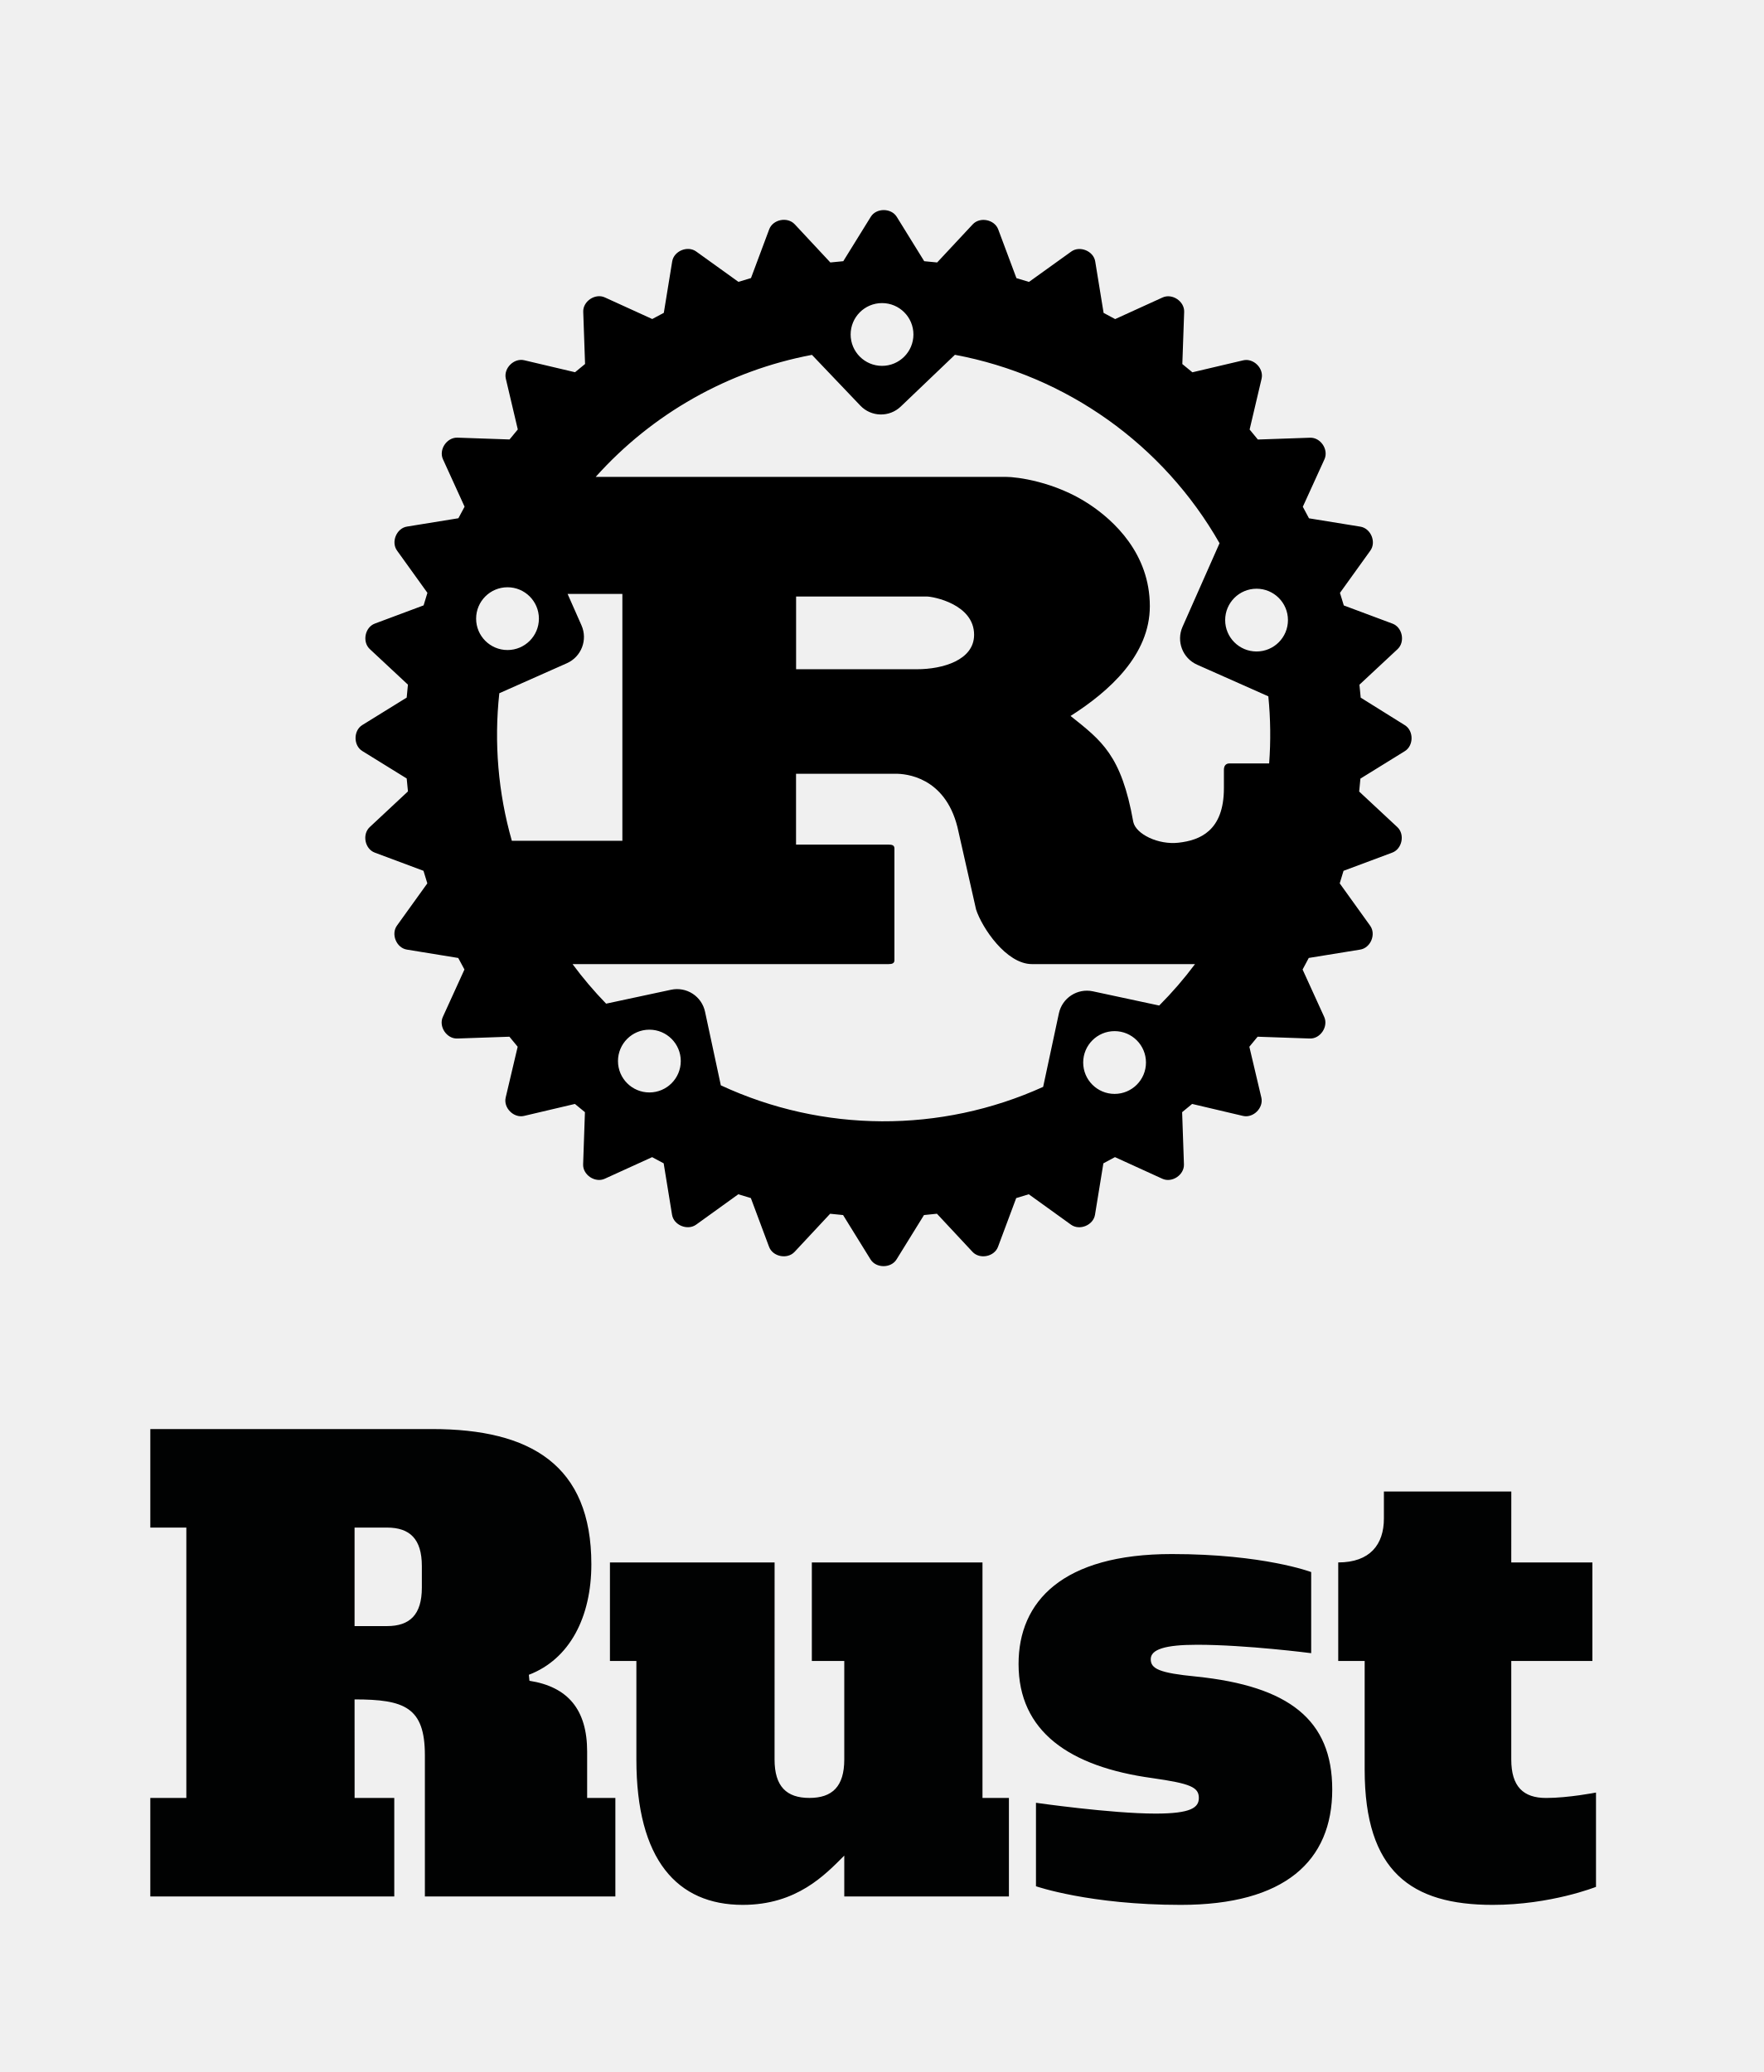
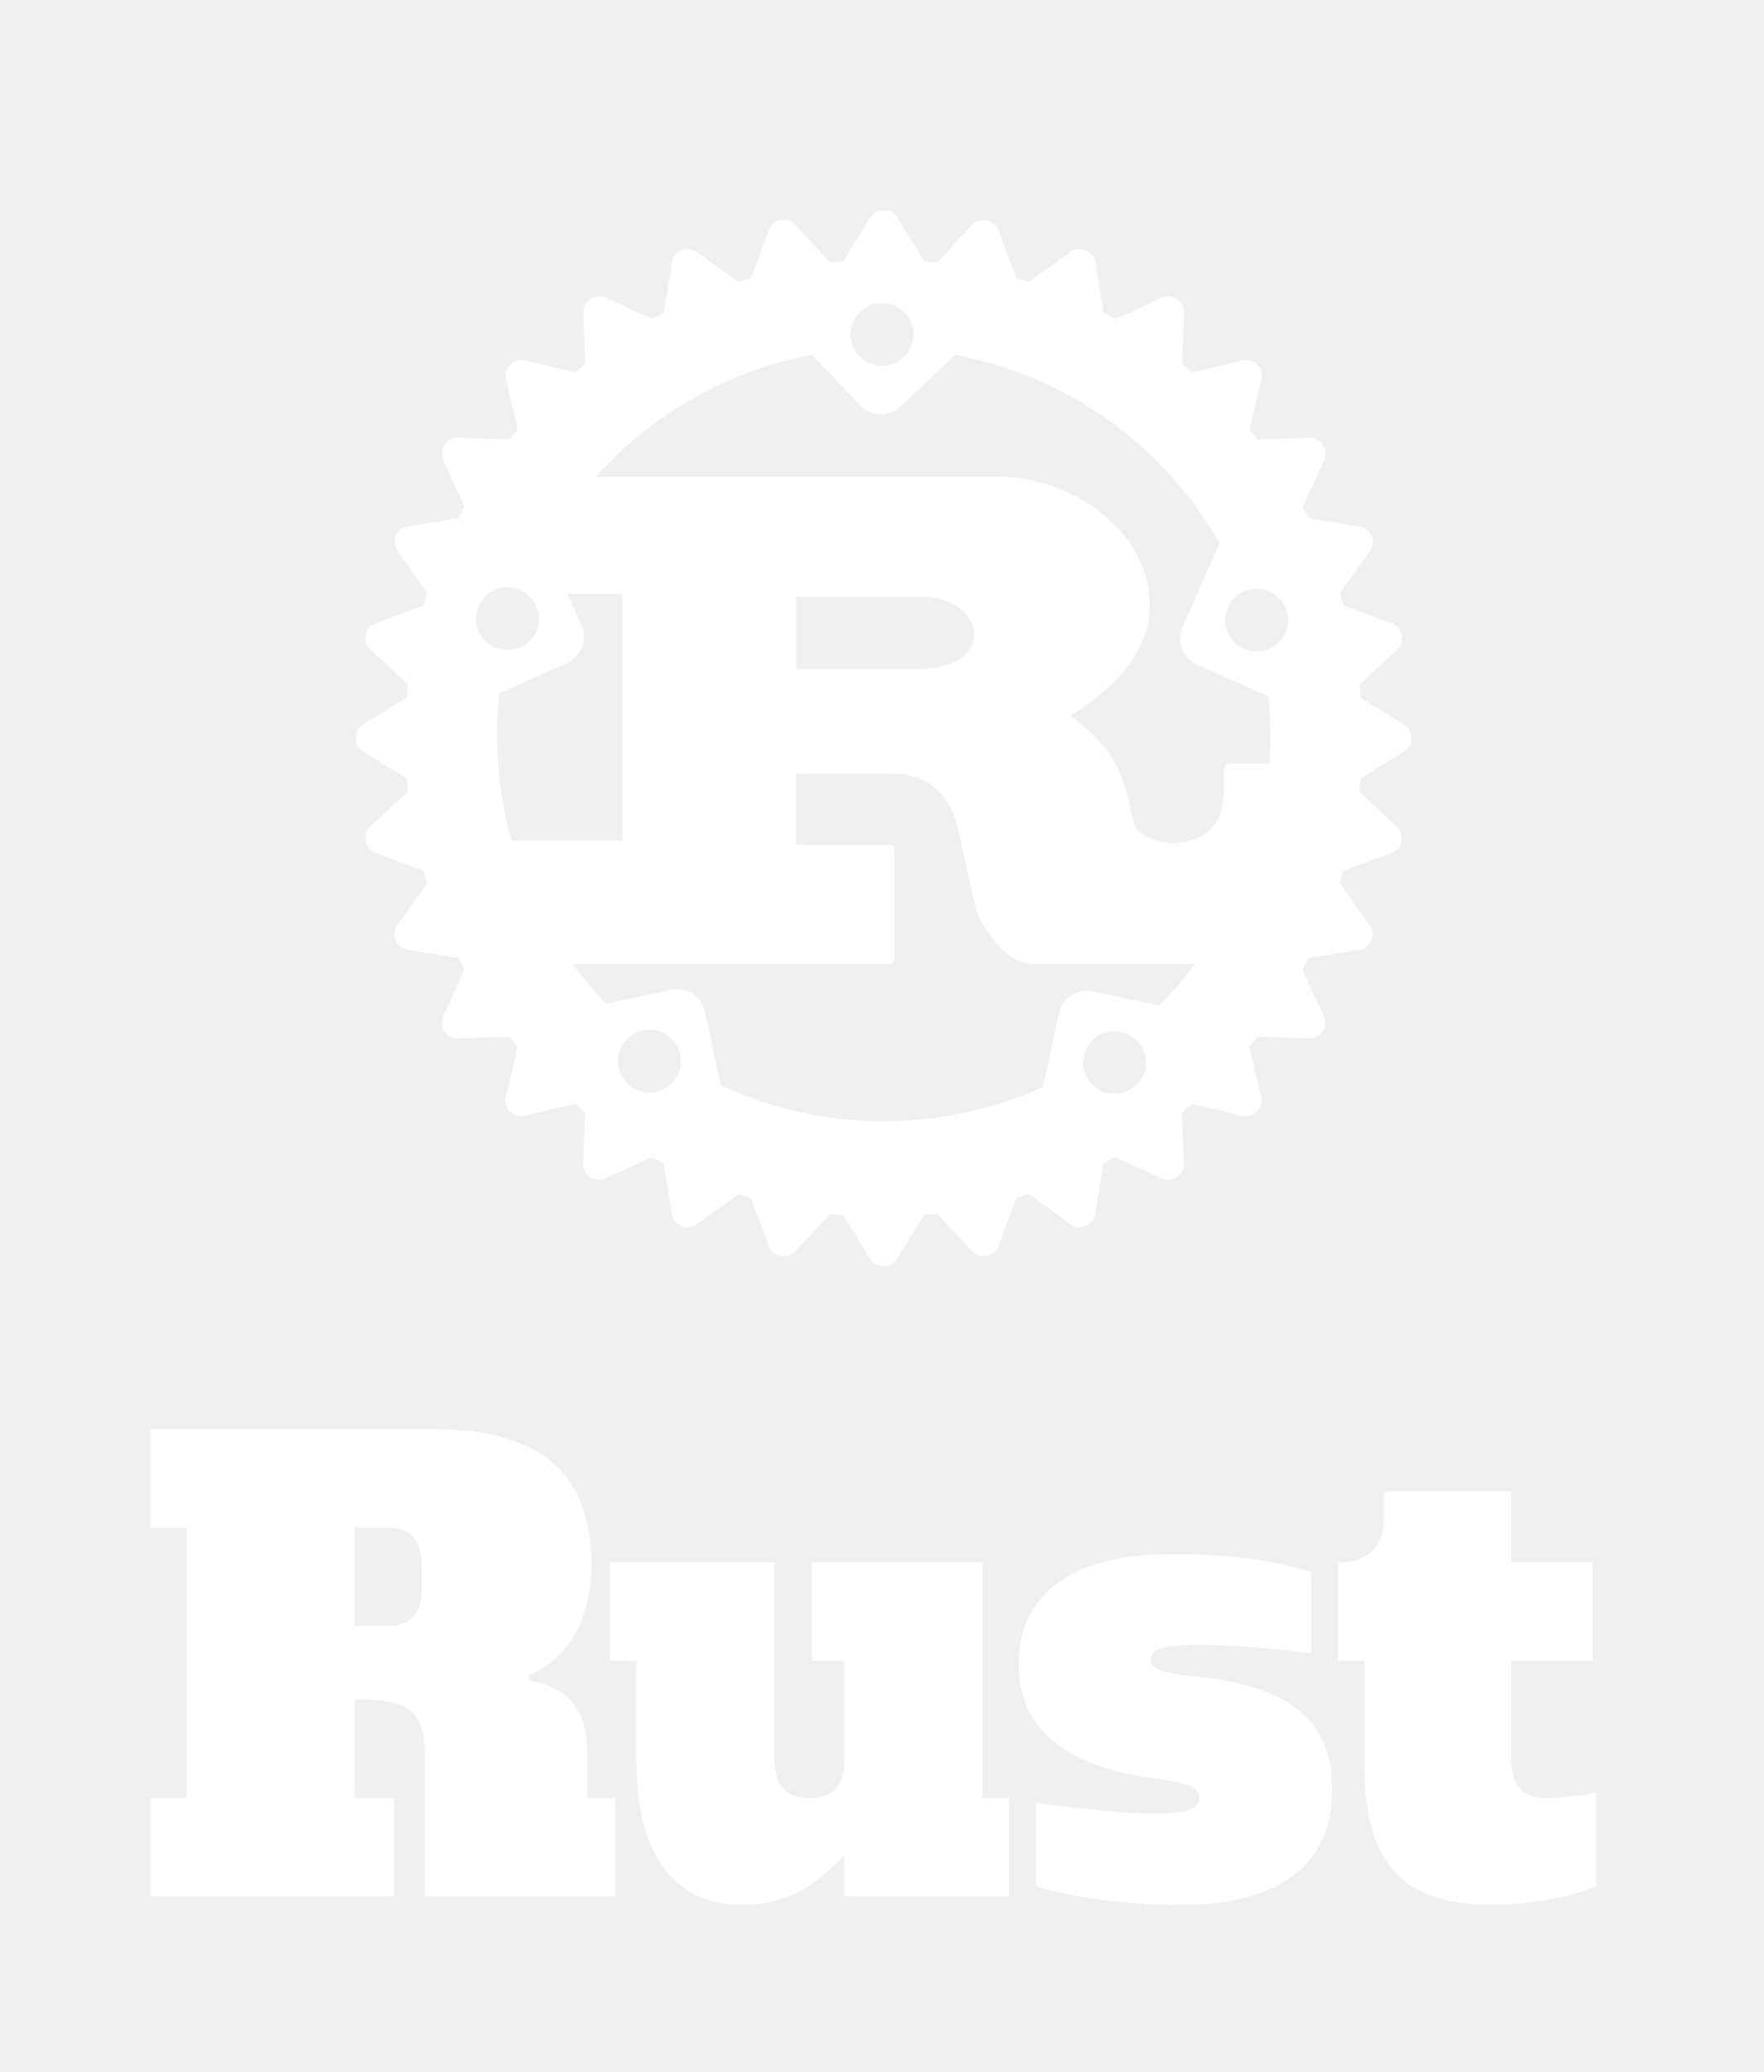
<svg xmlns="http://www.w3.org/2000/svg" xml:space="preserve" width="80" height="94" version="1.0">
-   <path d="M842.726 485.769h-42.072v8.93c0 8.53-4.559 14.492-15.08 14.492v32.54h8.73v35.909c0 33.73 15.48 44.652 42.26 44.652 19.25 0 34.13-5.95 34.13-5.95v-31.15s-9.13 1.792-16.47 1.792c-7.54 0-11.51-3.77-11.51-12.7v-32.54h26.79v-32.54h-26.79ZM685.762 616.142s17.66 6.15 47.82 6.15c34.332 0 50.013-14.492 50.013-38.101 0-23.021-14.291-34.131-44.852-37.3-12.3-1.19-15.08-2.58-15.08-5.749s4.559-4.76 15.28-4.76c16.27 0 37.7 2.781 37.7 2.781v-26.791s-15.668-5.95-46.029-5.95c-36.11 0-50.601 15.67-50.601 36.31 0 22.22 16.67 33.931 44.251 37.701 12.5 1.791 15.28 2.981 15.28 6.55 0 3.17-2.58 5.161-14.29 5.161-14.68 0-39.492-3.57-39.492-3.57zm-86.31-106.951H545.08v32.54h8.73v32.54c0 33.141 13.49 48.02 35.12 48.02 17.86 0 27.18-9.92 33.53-16.27v13.49h54.37v-32.54h-8.73v-77.78h-56.35v32.54h10.71v32.54c0 8.93-3.971 12.7-11.511 12.7s-11.51-3.77-11.51-12.7zM460.75 554.43c16.47 0 23.221 2.58 23.221 18.45v46.63h62.9v-32.54h-9.318v-15.28c0-13.89-6.35-21.43-19.05-23.41l-.2-1.979c13.489-5.16 20.64-19.05 20.64-36.51 0-32.74-20.04-44.652-52.58-44.652h-93.06v32.54H405.2v89.291h-11.899v32.54h80.561v-32.54h-13.1c-.013 0-.013-32.54-.013-32.54m0-24.21v-32.54h10.709c7.54 0 11.51 3.77 11.51 12.7v7.139c0 8.93-3.97 12.7-11.51 12.7z" style="fill:#010202;stroke-width:1.252" transform="translate(-47.206 .94)scale(.13736)" />
-   <path d="M38.584 15.174a1.424 1.424 0 1 1 2.848 0 1.424 1.424 0 0 1-2.848 0M21.596 28.066a1.424 1.424 0 1 1 2.848 0 1.424 1.424 0 0 1-2.848 0m33.976.066a1.424 1.424 0 0 1 2.848 0 1.424 1.424 0 0 1-2.848 0m-29.856 1.955a1.303 1.303 0 0 0 .66-1.716l-.631-1.428h2.485v11.2h-5.014a17.5 17.5 0 0 1-.568-6.693zm10.394.275v-3.301h5.918c.305 0 2.156.353 2.156 1.737 0 1.15-1.423 1.563-2.59 1.563zm-8.079 17.775a1.424 1.424 0 1 1 2.848 0 1.424 1.424 0 0 1-2.848 0m21.101.066a1.424 1.424 0 0 1 2.848 0 1.424 1.424 0 0 1-2.848 0m.44-3.23a1.3 1.3 0 0 0-1.542.999l-.714 3.336a17.53 17.53 0 0 1-14.62-.07L31.98 45.9a1.296 1.296 0 0 0-1.542-.998l-2.945.631a17.5 17.5 0 0 1-1.523-1.795H40.3c.161 0 .27-.03.27-.177v-5.068c0-.15-.109-.176-.27-.176h-4.193v-3.214h4.533c.413 0 2.211.12 2.788 2.417l.846 3.743c.269.824 1.367 2.475 2.534 2.475h7.397a17.5 17.5 0 0 1-1.625 1.88zM57.53 31.59a17.5 17.5 0 0 1 .037 3.044H55.77c-.18 0-.255.12-.255.295v.827c0 1.946-1.096 2.365-2.057 2.475-.914.105-1.932-.384-2.054-.944-.54-3.036-1.438-3.683-2.845-4.806 1.762-1.12 3.596-2.77 3.596-4.981 0-2.387-1.636-3.89-2.752-4.627-1.564-1.033-3.297-1.238-3.764-1.238H27.02a17.53 17.53 0 0 1 9.809-5.536l2.194 2.302c.494.52 1.317.539 1.835.042l2.456-2.347a17.53 17.53 0 0 1 12.003 8.548l-1.68 3.795a1.303 1.303 0 0 0 .66 1.715zm4.19.06-.058-.587 1.731-1.614c.352-.33.22-.988-.229-1.156l-2.211-.826-.174-.57 1.377-1.916c.282-.389.023-1.01-.449-1.088l-2.333-.379-.28-.524.981-2.152c.2-.438-.172-.998-.654-.98l-2.366.082-.374-.454.543-2.305c.11-.47-.365-.944-.834-.834l-2.305.543-.456-.374.083-2.366c.018-.48-.542-.853-.98-.654l-2.15.98-.524-.281-.38-2.333c-.075-.473-.7-.73-1.088-.449l-1.917 1.377-.569-.172-.826-2.211c-.168-.45-.828-.581-1.156-.23l-1.614 1.73-.587-.057-1.246-2.014c-.252-.407-.928-.407-1.178 0L38.25 11.85l-.587.057-1.617-1.734c-.33-.35-.988-.22-1.156.23l-.826 2.212-.57.172-1.916-1.377c-.39-.282-1.012-.022-1.088.45l-.38 2.332-.525.281-2.15-.98c-.437-.2-.999.175-.98.654l.083 2.366-.455.374-2.306-.544c-.468-.109-.943.366-.834.834l.544 2.306-.375.454-2.365-.082c-.48-.015-.854.542-.655.98l.981 2.152-.281.524-2.333.379c-.473.075-.73.699-.45 1.088l1.378 1.917-.173.569-2.212.826c-.45.168-.58.828-.229 1.156l1.73 1.614-.056.587-2.014 1.246c-.407.251-.407.928 0 1.178l2.014 1.246.057.587-1.735 1.62c-.35.33-.22.988.229 1.156l2.211.826.174.57-1.378 1.916c-.28.39-.022 1.012.45 1.088l2.33.38.282.523-.98 2.15c-.2.438.176.999.654.981l2.365-.082.375.455-.544 2.306c-.109.467.366.943.834.832l2.306-.543.455.374-.082 2.366c-.018.479.542.853.98.654l2.15-.98.523.28.38 2.332c.075.475.7.73 1.09.452l1.916-1.38.569.173.826 2.212c.168.449.828.58 1.156.229l1.614-1.73.587.059 1.246 2.014c.251.404.925.407 1.178 0l1.246-2.014.587-.06 1.614 1.73c.33.353.988.221 1.156-.228l.826-2.212.57-.173 1.916 1.38c.389.28 1.012.023 1.088-.452l.38-2.331.525-.282 2.15.981c.437.2.997-.174.979-.654l-.082-2.366.453-.374 2.306.543c.469.11.943-.365.834-.832l-.544-2.306.375-.455 2.365.082c.48.02.854-.543.655-.98l-.98-2.15.28-.525 2.332-.379c.474-.075.734-.697.449-1.088l-1.377-1.917.173-.569 2.212-.826c.449-.17.58-.828.229-1.156L61.65 35.91l.057-.587 2.014-1.246c.407-.251.409-.925 0-1.178z" style="stroke-width:1.497" />
+   <path d="M842.726 485.769h-42.072v8.93c0 8.53-4.559 14.492-15.08 14.492v32.54h8.73v35.909c0 33.73 15.48 44.652 42.26 44.652 19.25 0 34.13-5.95 34.13-5.95v-31.15s-9.13 1.792-16.47 1.792c-7.54 0-11.51-3.77-11.51-12.7v-32.54h26.79v-32.54h-26.79ZM685.762 616.142s17.66 6.15 47.82 6.15c34.332 0 50.013-14.492 50.013-38.101 0-23.021-14.291-34.131-44.852-37.3-12.3-1.19-15.08-2.58-15.08-5.749s4.559-4.76 15.28-4.76c16.27 0 37.7 2.781 37.7 2.781v-26.791s-15.668-5.95-46.029-5.95c-36.11 0-50.601 15.67-50.601 36.31 0 22.22 16.67 33.931 44.251 37.701 12.5 1.791 15.28 2.981 15.28 6.55 0 3.17-2.58 5.161-14.29 5.161-14.68 0-39.492-3.57-39.492-3.57zm-86.31-106.951H545.08v32.54h8.73v32.54c0 33.141 13.49 48.02 35.12 48.02 17.86 0 27.18-9.92 33.53-16.27v13.49h54.37v-32.54h-8.73v-77.78h-56.35v32.54h10.71v32.54c0 8.93-3.971 12.7-11.511 12.7s-11.51-3.77-11.51-12.7zM460.75 554.43c16.47 0 23.221 2.58 23.221 18.45v46.63h62.9v-32.54h-9.318v-15.28c0-13.89-6.35-21.43-19.05-23.41l-.2-1.979c13.489-5.16 20.64-19.05 20.64-36.51 0-32.74-20.04-44.652-52.58-44.652h-93.06v32.54H405.2v89.291h-11.899v32.54h80.561v-32.54h-13.1c-.013 0-.013-32.54-.013-32.54m0-24.21v-32.54h10.709c7.54 0 11.51 3.77 11.51 12.7v7.139c0 8.93-3.97 12.7-11.51 12.7z" style="fill:#FFFFFF;stroke-width:1.252" transform="translate(-47.206 .94)scale(.13736)" />
+   <path d="M38.584 15.174a1.424 1.424 0 1 1 2.848 0 1.424 1.424 0 0 1-2.848 0M21.596 28.066a1.424 1.424 0 1 1 2.848 0 1.424 1.424 0 0 1-2.848 0m33.976.066a1.424 1.424 0 0 1 2.848 0 1.424 1.424 0 0 1-2.848 0m-29.856 1.955a1.303 1.303 0 0 0 .66-1.716l-.631-1.428h2.485v11.2h-5.014a17.5 17.5 0 0 1-.568-6.693zm10.394.275v-3.301h5.918c.305 0 2.156.353 2.156 1.737 0 1.15-1.423 1.563-2.59 1.563zm-8.079 17.775a1.424 1.424 0 1 1 2.848 0 1.424 1.424 0 0 1-2.848 0m21.101.066a1.424 1.424 0 0 1 2.848 0 1.424 1.424 0 0 1-2.848 0m.44-3.23a1.3 1.3 0 0 0-1.542.999l-.714 3.336a17.53 17.53 0 0 1-14.62-.07L31.98 45.9a1.296 1.296 0 0 0-1.542-.998l-2.945.631a17.5 17.5 0 0 1-1.523-1.795H40.3c.161 0 .27-.03.27-.177v-5.068c0-.15-.109-.176-.27-.176h-4.193v-3.214h4.533c.413 0 2.211.12 2.788 2.417l.846 3.743c.269.824 1.367 2.475 2.534 2.475h7.397a17.5 17.5 0 0 1-1.625 1.88zM57.53 31.59a17.5 17.5 0 0 1 .037 3.044H55.77c-.18 0-.255.12-.255.295v.827c0 1.946-1.096 2.365-2.057 2.475-.914.105-1.932-.384-2.054-.944-.54-3.036-1.438-3.683-2.845-4.806 1.762-1.12 3.596-2.77 3.596-4.981 0-2.387-1.636-3.89-2.752-4.627-1.564-1.033-3.297-1.238-3.764-1.238H27.02a17.53 17.53 0 0 1 9.809-5.536l2.194 2.302c.494.52 1.317.539 1.835.042l2.456-2.347a17.53 17.53 0 0 1 12.003 8.548l-1.68 3.795a1.303 1.303 0 0 0 .66 1.715zm4.19.06-.058-.587 1.731-1.614c.352-.33.22-.988-.229-1.156l-2.211-.826-.174-.57 1.377-1.916c.282-.389.023-1.01-.449-1.088l-2.333-.379-.28-.524.981-2.152c.2-.438-.172-.998-.654-.98l-2.366.082-.374-.454.543-2.305c.11-.47-.365-.944-.834-.834l-2.305.543-.456-.374.083-2.366c.018-.48-.542-.853-.98-.654l-2.15.98-.524-.281-.38-2.333c-.075-.473-.7-.73-1.088-.449l-1.917 1.377-.569-.172-.826-2.211c-.168-.45-.828-.581-1.156-.23l-1.614 1.73-.587-.057-1.246-2.014c-.252-.407-.928-.407-1.178 0L38.25 11.85l-.587.057-1.617-1.734c-.33-.35-.988-.22-1.156.23l-.826 2.212-.57.172-1.916-1.377c-.39-.282-1.012-.022-1.088.45l-.38 2.332-.525.281-2.15-.98c-.437-.2-.999.175-.98.654l.083 2.366-.455.374-2.306-.544c-.468-.109-.943.366-.834.834l.544 2.306-.375.454-2.365-.082c-.48-.015-.854.542-.655.98l.981 2.152-.281.524-2.333.379c-.473.075-.73.699-.45 1.088l1.378 1.917-.173.569-2.212.826c-.45.168-.58.828-.229 1.156l1.73 1.614-.056.587-2.014 1.246c-.407.251-.407.928 0 1.178l2.014 1.246.057.587-1.735 1.62c-.35.33-.22.988.229 1.156l2.211.826.174.57-1.378 1.916c-.28.39-.022 1.012.45 1.088l2.33.38.282.523-.98 2.15c-.2.438.176.999.654.981l2.365-.082.375.455-.544 2.306c-.109.467.366.943.834.832l2.306-.543.455.374-.082 2.366c-.018.479.542.853.98.654l2.15-.98.523.28.38 2.332c.075.475.7.73 1.09.452l1.916-1.38.569.173.826 2.212c.168.449.828.58 1.156.229l1.614-1.73.587.059 1.246 2.014c.251.404.925.407 1.178 0l1.246-2.014.587-.06 1.614 1.73c.33.353.988.221 1.156-.228l.826-2.212.57-.173 1.916 1.38c.389.28 1.012.023 1.088-.452l.38-2.331.525-.282 2.15.981c.437.2.997-.174.979-.654l-.082-2.366.453-.374 2.306.543c.469.11.943-.365.834-.832l-.544-2.306.375-.455 2.365.082c.48.02.854-.543.655-.98l-.98-2.15.28-.525 2.332-.379c.474-.075.734-.697.449-1.088l-1.377-1.917.173-.569 2.212-.826c.449-.17.58-.828.229-1.156L61.65 35.91l.057-.587 2.014-1.246c.407-.251.409-.925 0-1.178z" style="fill:#FFFFFF;stroke-width:1.497" />
</svg>
